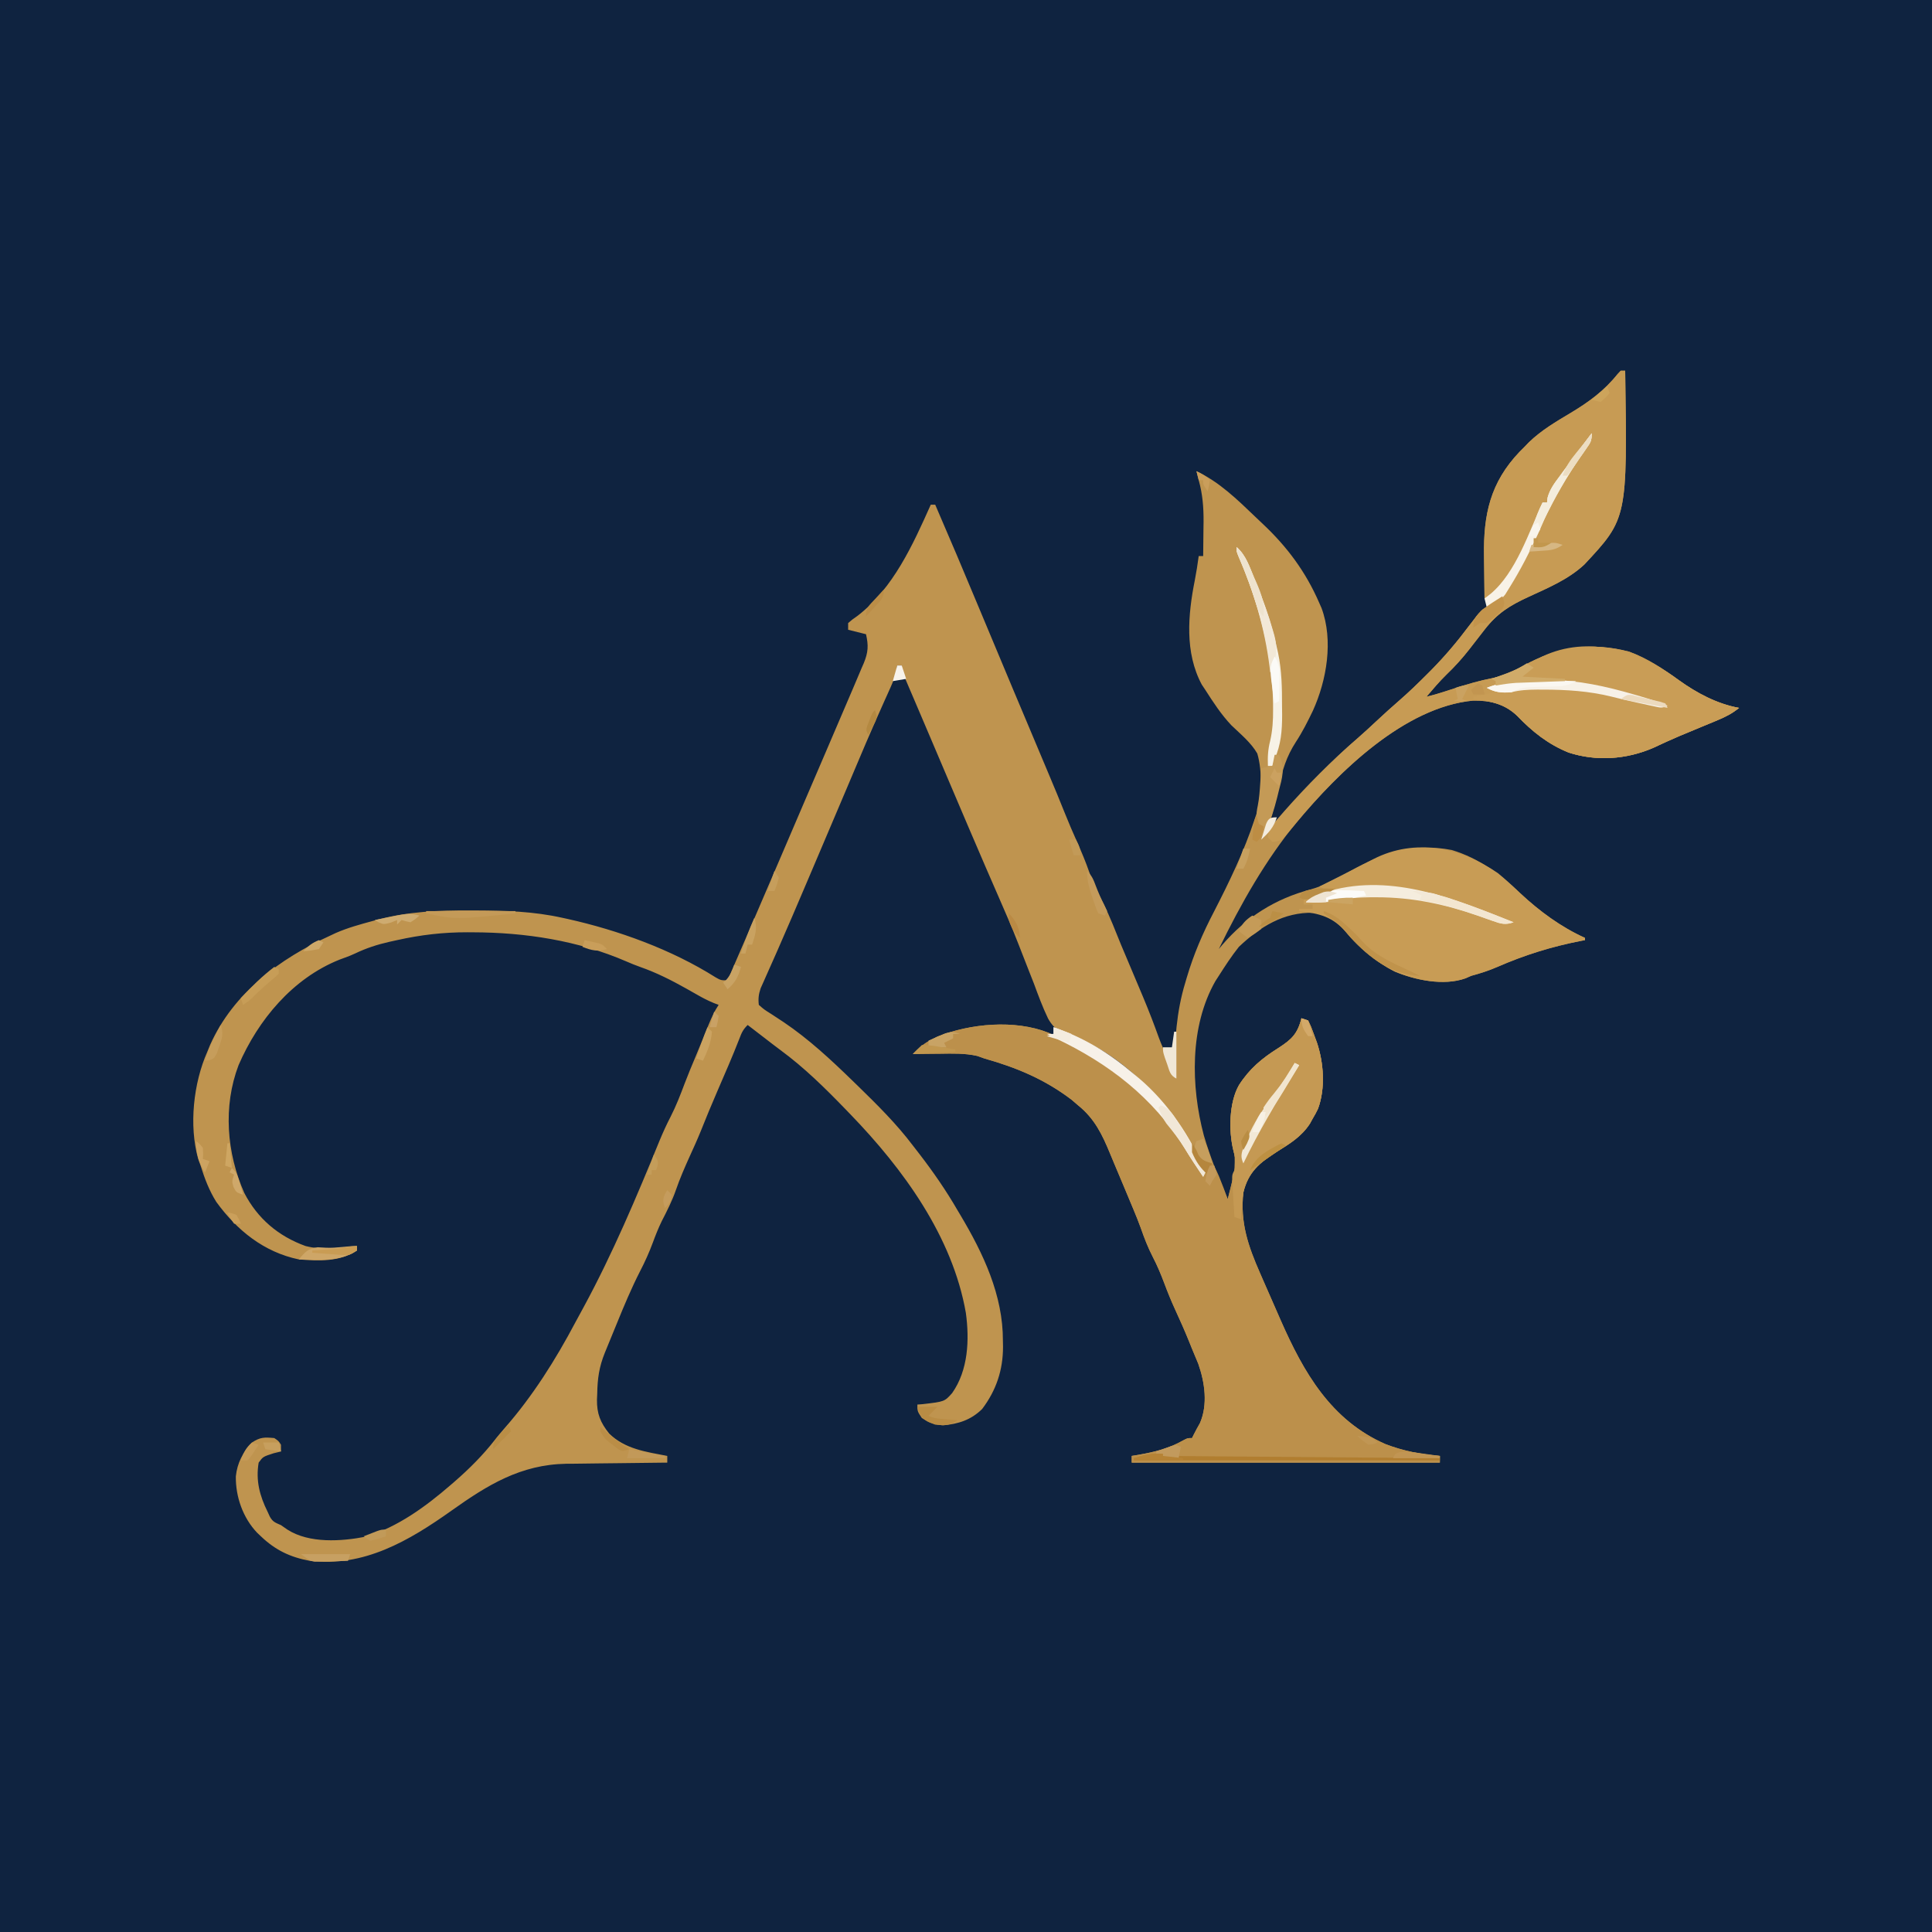
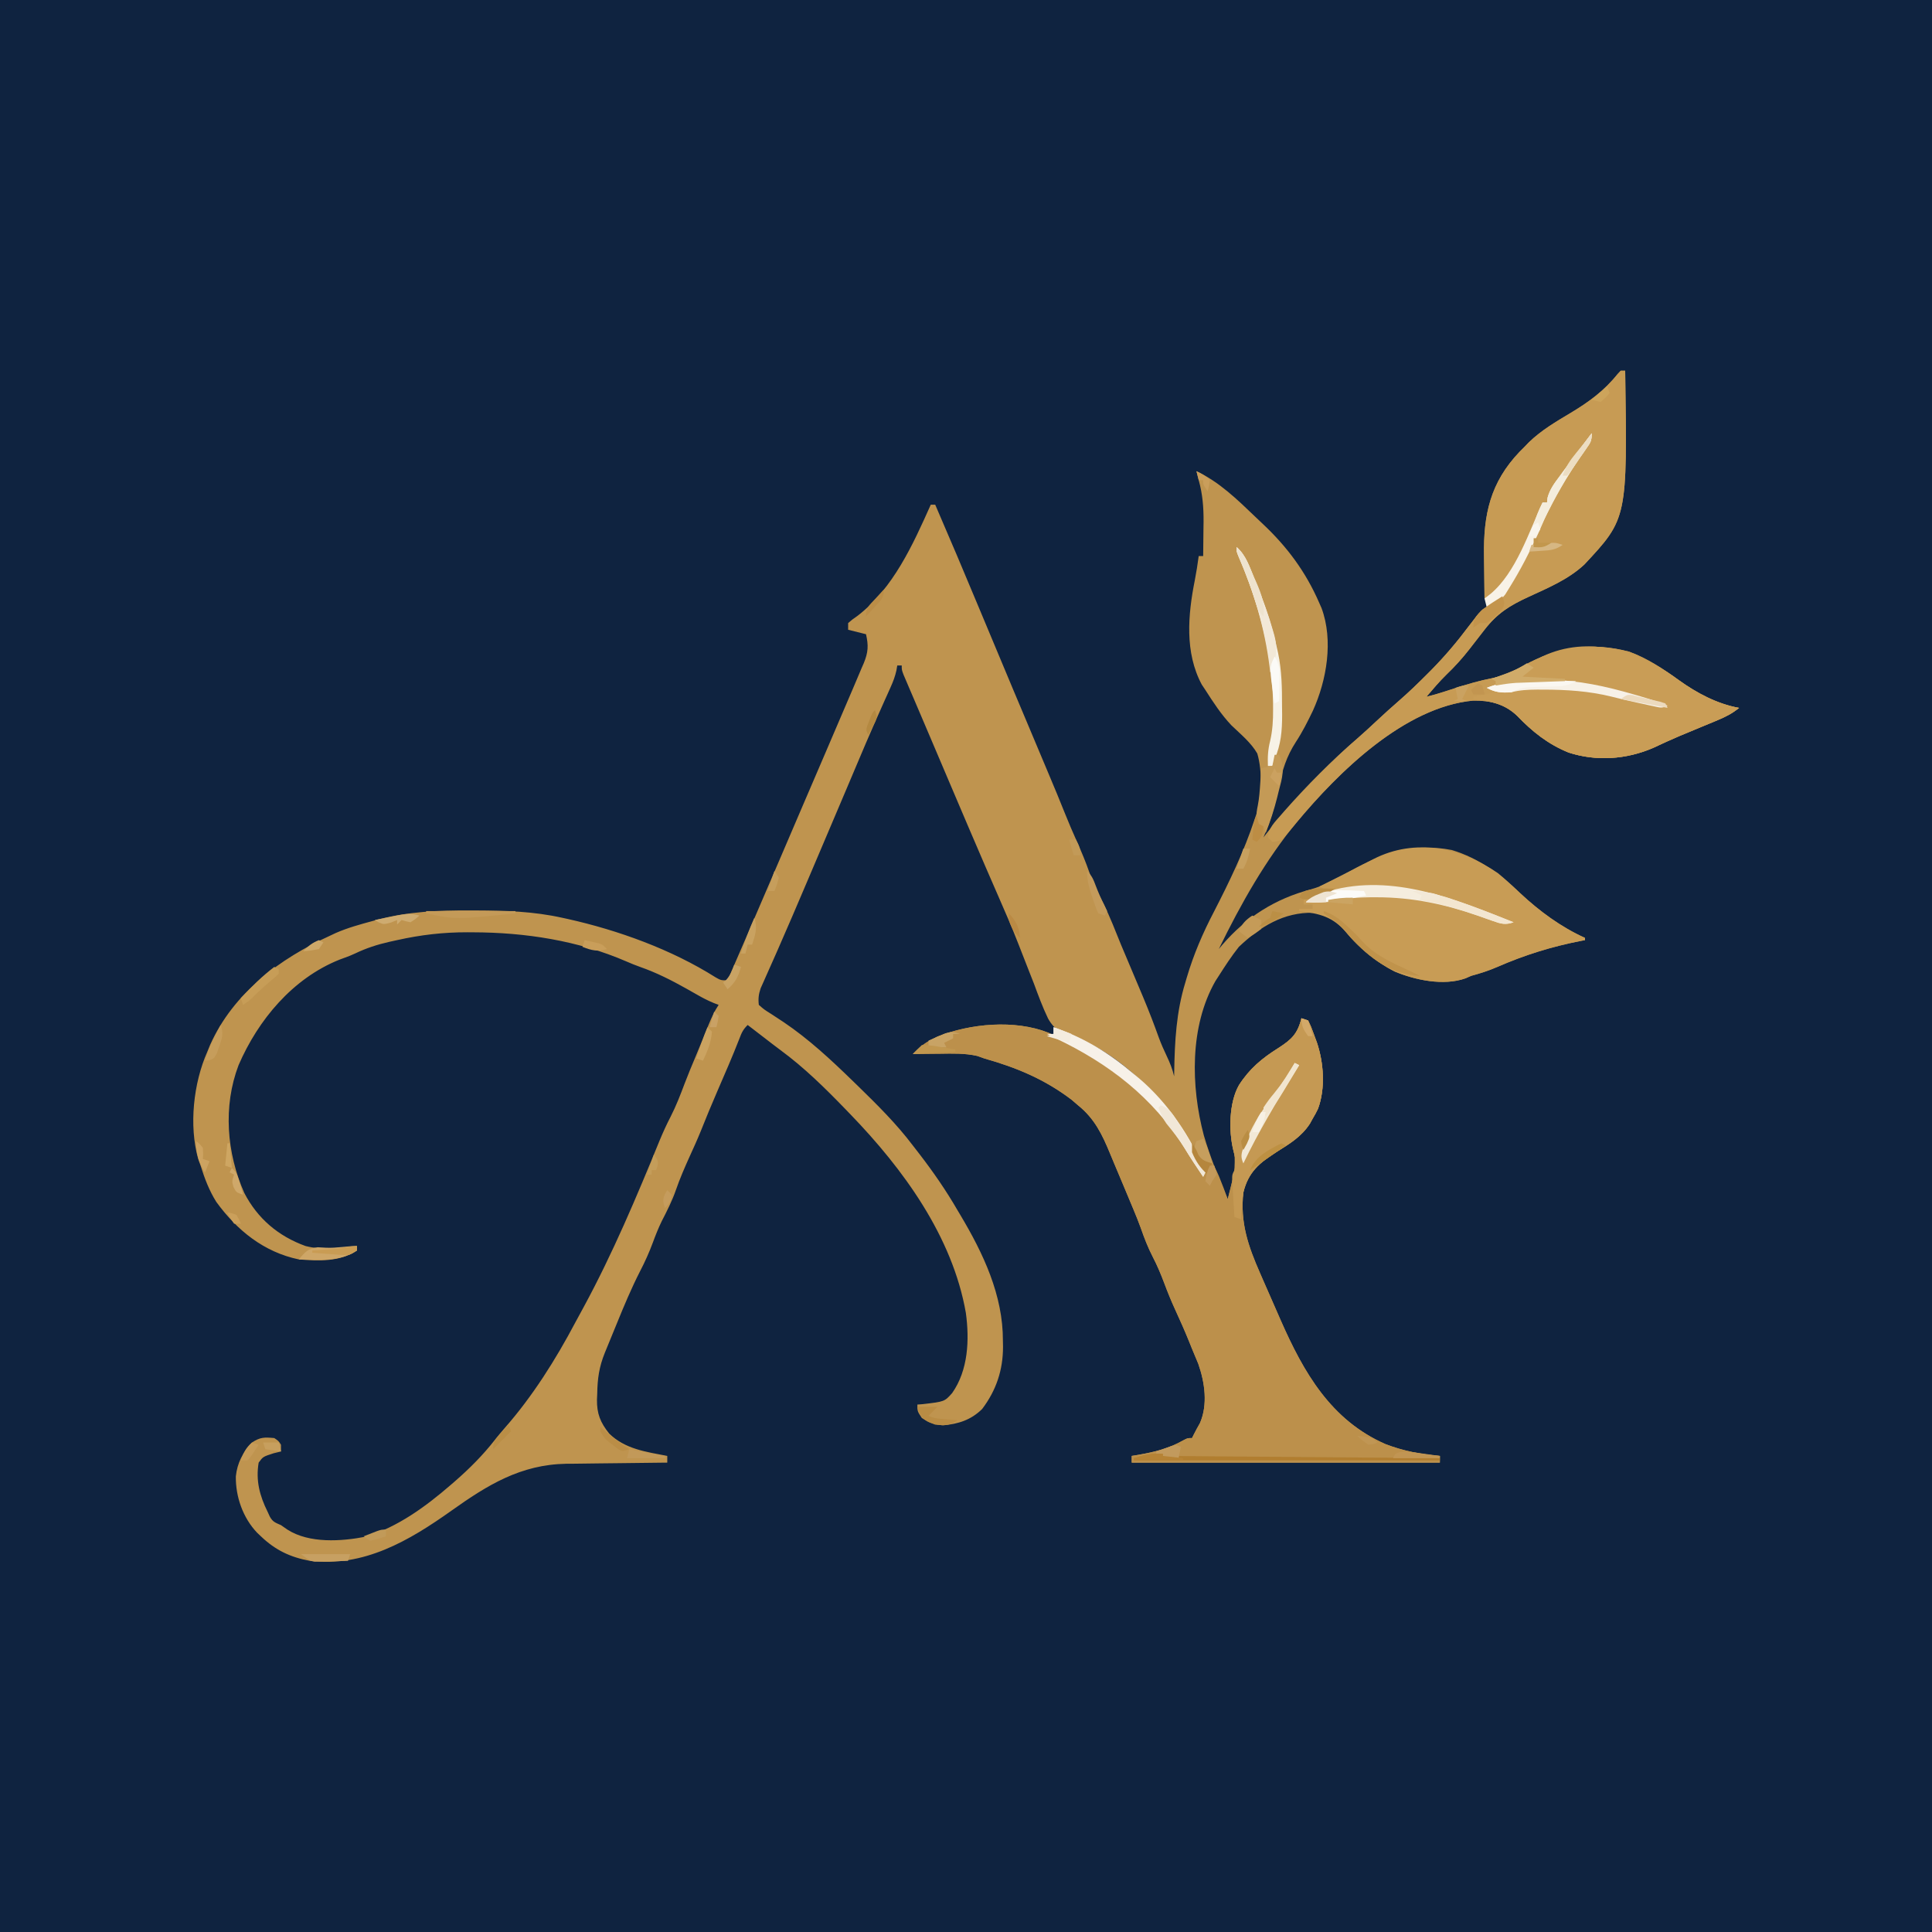
<svg xmlns="http://www.w3.org/2000/svg" viewBox="0 0 1000 1000">
  <rect width="1000" height="1000" fill="#0f2340" />
  <g transform="translate(-249.8259 -78.55107) scale(1.155743)">
    <path fill="#bf944f" d="M942 234h2c.982 66.152.982 66.152-18.312 86.812-7.217 6.707-16.295 10.465-25.129 14.54-8.374 3.878-13.871 7.312-19.559 14.648a5239 5239 0 0 1-5.438 7c-.236.306-.236.306-1.436 1.852a105 105 0 0 1-10.267 11.328c-3.156 3.09-5.998 6.458-8.859 9.82a103 103 0 0 0 8.09-2.305l2.356-.763 2.492-.807c5.578-1.804 11.042-3.408 16.812-4.5 5.146-1.091 9.21-3.014 13.75-5.563 15.062-8.41 30.507-10.687 47.312-6.234 8.078 2.97 15.252 7.706 22.188 12.734 8.048 5.791 17.184 10.671 27 12.438-3.052 2.492-6.057 4.019-9.691 5.523l-3.366 1.407-3.505 1.445a5762 5762 0 0 0-10.179 4.237c-3.964 1.688-7.872 3.481-11.77 5.315-11.977 5.163-25.397 6.095-37.801 2.073-9.177-3.7-16.302-9.355-23.067-16.461-5.672-5.385-12.129-6.924-19.726-6.812-30.415 2.873-59.881 31.575-78.574 53.851C782.819 453.341 772.019 472.459 762 493l1.582-1.906c10.634-12.366 23.717-20.64 39.48-24.782 6.522-1.829 12.057-4.992 17.938-8.312 14.802-8.269 28.323-12.66 45.395-9.34 12.08 3.658 21.604 10.724 30.605 19.34 8.613 8.041 18.229 15.143 29 20v1l-1.67.316c-13.223 2.575-25.262 6.309-37.607 11.696-3.845 1.671-7.67 2.899-11.723 3.988l-2.496 1.105c-9.768 3.49-22.611.81-31.859-3.101-9.035-4.621-16.647-11.525-23.086-19.277-3.563-3.947-7.795-6.474-13.161-6.965-13.347-.328-23.822 6.184-33.398 15.238-3.303 4.138-6.155 8.54-9 13l-1.512 2.332c-11.593 20.297-11.01 47.19-5.199 69.086 2.854 9.777 6.741 19.213 10.711 28.582 4.041-15.997 4.041-15.997 2.497-21.933-2.079-8.645-1.917-21.262 2.503-29.067 4.658-7.32 10.34-12.087 17.625-16.641 5.99-3.866 8.655-6.357 10.375-13.359l3 1c1.352 2.801 1.352 2.801 2.625 6.312l1.289 3.489c3.077 9.065 3.898 20.555.524 29.699-1.153 2.32-1.153 2.32-2.438 4.5l-1.191 2.18c-3.853 5.899-9.016 8.988-14.871 12.632-7.585 4.805-12.863 9.012-14.938 18.188-1.508 13.439 2.16 24.055 7.5 36.188l1.622 3.723q1.64 3.759 3.298 7.51a2111 2111 0 0 1 4.279 9.774c10.296 23.407 22.509 44.82 46.961 55.52 7.93 3.051 15.898 4.582 24.34 5.285v3H723v-3l2.93-.48c7.348-1.289 13.646-2.802 20.215-6.532C748 712 748 712 750 712l.812-1.625a98 98 0 0 1 2.731-5.055c3.625-8.261 2.189-18.281-.731-26.57A304 304 0 0 0 750 672l-1.27-3.152c-1.954-4.821-4.047-9.565-6.23-14.286-1.839-3.988-3.459-8.012-5-12.124-1.5-3.983-3.105-7.785-5.062-11.563-2.173-4.197-3.808-8.441-5.361-12.9a175 175 0 0 0-3.276-8.311c-1.471-3.498-2.94-6.996-4.389-10.503a1093 1093 0 0 0-4.331-10.299 452 452 0 0 1-1.771-4.246c-3.526-8.562-6.932-15.668-14.31-21.616l-2.914-2.504C683.972 551.297 671.46 546.086 657 542l-3.164-1.129c-5.597-1.271-11.056-1.081-16.774-.996l-3.517.027q-4.273.036-8.545.098c2.722-2.796 5.061-4.814 8.562-6.562l2.317-1.192c14.814-5.914 34.63-7.747 49.746-1.808 2.515 1.087 4.941 2.304 7.375 3.562q2.195 1.062 4.391 2.121c8.305 4.112 15.679 8.671 22.609 14.879l2.438 2.078C736.068 564.92 746.127 578.303 755 594c-5.054-11.832-10.935-21.975-19-32l-1.988-2.547c-8.558-10.335-22.993-22.514-35.999-26.329-5.771-1.941-9.51-3.69-12.49-9.04-2.445-5.084-4.379-10.36-6.335-15.646q-1.147-2.937-2.31-5.868a1558 1558 0 0 1-4.664-11.931c-2.796-7.182-5.85-14.241-8.953-21.294-1.629-3.706-3.238-7.42-4.847-11.134l-1.026-2.365c-5.119-11.822-10.155-23.68-15.2-35.534l-1.444-3.39q-3.474-8.157-6.938-16.318a4778 4778 0 0 0-5.158-12.106 7178 7178 0 0 1-3.847-9.018l-1.459-3.399-1.329-3.123-1.181-2.762C620 368 620 368 620 366h-2l-.374 2.2c-.616 2.756-1.477 5.029-2.638 7.597l-1.272 2.846-1.404 3.107q-1.531 3.438-3.058 6.879l-.811 1.825c-2.972 6.713-5.836 13.471-8.693 20.234l-3.543 8.374-.964 2.28a15354 15354 0 0 1-13.289 31.282l-4.522 10.632c-4.221 9.922-8.449 19.839-12.799 29.705l-.957 2.177a1277 1277 0 0 1-4.223 9.501l-1.418 3.209-1.207 2.687c-.905 2.693-1.163 4.646-.828 7.465 2.352 2.07 2.352 2.07 5.625 4.125q1.809 1.18 3.609 2.371l1.893 1.242C578.372 533.316 588.301 542.577 598 552l2.271 2.204c8.759 8.542 17.343 17.02 24.729 26.796l2.918 3.766c6.24 8.113 11.952 16.362 17.082 25.234l1.179 1.974c10.317 17.292 19.208 36.001 19.133 56.464l.049 2.658c.008 10.424-3.042 19.573-9.361 27.904-4.996 4.904-10.628 6.704-17.562 7.312-3.849-.349-6.178-1.265-9.438-3.312-2-3-2-3-2-6l2.414-.191c9.74-1.126 9.74-1.126 13.148-4.934 7.231-10.25 7.81-23.861 6.154-35.949C642.724 621.68 620.644 591.454 597 567l-2.159-2.242c-9.224-9.53-18.463-18.644-29.157-26.511-2.453-1.817-4.863-3.688-7.276-5.555-2.463-1.906-4.936-3.799-7.408-5.692-2.135 2.135-2.698 3.462-3.75 6.25-3.062 7.893-6.474 15.635-9.828 23.406-2.578 5.989-5.095 11.989-7.492 18.052-1.538 3.79-3.238 7.506-4.93 11.23-2.221 4.928-4.359 9.823-6.125 14.937-1.702 4.919-3.993 9.41-6.375 14.031-1.508 3.109-2.742 6.228-3.938 9.469-1.661 4.486-3.554 8.695-5.761 12.937-3.833 7.516-7.079 15.239-10.256 23.051-.934 2.297-1.878 4.59-2.822 6.883l-1.809 4.418-.846 2.058c-2.614 6.445-3.326 11.636-3.443 18.528l-.113 2.488c-.091 6.331 1.527 10.334 5.488 15.262 7.174 6.986 16.523 8.147 26 10v3l-2.007.018c-6.945.064-13.888.149-20.832.244q-3.88.051-7.757.084c-3.734.034-7.467.087-11.201.142l-3.458.02c-20.448.368-35.252 9.519-51.423 21.024C399.355 758.005 379.071 769.922 355 767c-8.843-1.613-15.505-4.795-22-11l-1.742-1.656c-6.308-6.653-9.613-16.072-9.477-25.192.605-5.947 3.143-10.821 7.219-15.152 3.695-2.463 5.633-2.39 10-2 1.938 1.312 1.938 1.312 3 3v3l-3.312.812c-4.742 1.528-4.742 1.528-6.688 4.188-1.354 8.014.455 14.858 4 22l1.023 2.219c1.294 2.358 2.533 2.695 4.977 3.781l2.875 2c9.767 6.251 24.176 5.318 35.25 3.125C394.289 751.844 406.946 742.578 418 733l1.715-1.478c6.67-5.804 12.678-11.806 18.137-18.792a123 123 0 0 1 4.359-5.242c12.469-14.188 22.848-30.691 31.665-47.373 1.236-2.325 2.502-4.631 3.769-6.939 12.957-23.93 23.641-49.243 33.917-74.426 1.51-3.65 3.125-7.18 4.938-10.688 2.459-4.802 4.364-9.741 6.258-14.789 1.526-4.02 3.177-7.979 4.847-11.941a757 757 0 0 0 3.196-7.758l.946-2.323q.925-2.275 1.842-4.553c1.274-3.124 2.533-5.881 4.411-8.698l-2.225-.848c-2.527-1.049-4.811-2.217-7.181-3.578l-2.486-1.408-2.608-1.478c-6.762-3.783-13.351-7.13-20.676-9.688a92 92 0 0 1-6.129-2.445c-21.63-9.379-45.425-13.013-68.82-13.055l-2.341-.014C414.683 485.461 404.6 486.641 394 489l-3.493.769c-5.398 1.225-10.318 2.819-15.308 5.211-2.3 1.067-4.628 1.91-7.011 2.77-20.999 8.406-36.416 26.964-45.188 47.25-7.028 18.476-5.327 39.348 2.559 57.215C331.537 613.766 340.847 621.604 353 626c7.507 1.88 15.438 1.344 23 0v2c-7.669 5.113-17.105 4.728-26 4-15.696-3.285-27.703-13.027-36.953-25.738-3.218-5.127-5.244-10.505-7.047-16.262l-1.102-3.047C300.733 571.999 302.781 553.06 309 539l1.281-3.133C320.718 512.626 341.462 497.283 364 487l2.566-1.207c5.39-2.353 11.02-3.88 16.684-5.418l2.273-.626c13.641-3.555 27.034-4.121 41.039-4.061l2.681.005c13.116.046 25.909.436 38.757 3.307l2.329.504c22.746 5.069 46.568 13.697 66.307 26.161C539 507 539 507 542 507a10812 10812 0 0 0 23.387-54.231q3.514-8.21 7.033-16.416l3.787-8.838q4.888-11.415 9.801-22.82a5149 5149 0 0 0 9.378-21.907q1.522-3.575 3.06-7.142A910 910 0 0 0 602 367.25l1.008-2.306c2.006-4.893 2.147-7.928.992-12.944l-8-2v-3c1.801-1.551 1.801-1.551 4.312-3.312C616.25 331.329 624.964 311.984 633 294h2a3536 3536 0 0 1 19.25 45.375 8116 8116 0 0 0 15.875 37.937l2.008 4.765 2.966 7.037q4.663 11.066 9.312 22.137l1.648 3.922c2.402 5.714 4.796 11.429 7.082 17.19 1.683 4.241 3.496 8.411 5.359 12.575 2.023 4.557 3.931 9.096 5.562 13.812 1.701 4.855 3.937 9.295 6.29 13.863 2.929 6.02 5.359 12.248 7.86 18.455a379 379 0 0 0 2.928 6.929c1.962 4.572 3.877 9.164 5.798 13.753l1.302 3.094a361 361 0 0 1 6.878 17.763c1.05 2.849 2.263 5.59 3.57 8.331 1.44 3.027 2.547 5.804 3.312 9.062l.028-2.025c.242-13.818.926-26.728 4.972-39.975l.645-2.204c3.077-10.414 7.155-19.89 12.172-29.497C766.71 462.904 773.276 449.324 778 435l.801-2.344c2.297-8.127 2.844-19.121.429-27.246-2.859-4.941-7.522-8.69-11.593-12.621-4.54-4.802-8.076-10.232-11.637-15.789l-1.617-2.426c-7.716-14.364-6.195-31.321-3.137-46.699.705-3.624 1.264-7.218 1.754-10.875h2c.059-3.979.094-7.958.125-11.938l.051-3.384c.038-6.53-.419-12.388-2.176-18.678q-.504-2-1-4c10.128 4.725 18.393 12.779 26.373 20.44a405 405 0 0 0 3.227 3.061c10.991 10.317 19.347 21.551 25.4 35.499l1.031 2.34c5.331 14.438 2.329 32.183-3.867 45.863-2.309 4.823-4.711 9.584-7.649 14.058-4.229 6.527-6.087 12.656-7.64 20.239-1.666 7.853-3.618 15.144-6.875 22.5l1.363-1.766c8.111-10.338 17.066-19.745 26.325-29.046l2.122-2.137a231 231 0 0 1 12.295-11.405c2.859-2.483 5.626-5.063 8.395-7.646 3.421-3.191 6.87-6.332 10.41-9.391 4.168-3.632 8.121-7.448 12.028-11.359l2.115-2.118c6.179-6.253 11.711-12.809 16.982-19.851 5.597-7.333 5.597-7.333 9.903-9.469 6.521-3.655 9.626-11.451 13.062-17.812l1.21-2.196c7.415-13.461 7.415-13.461 9.79-19.866 4.809-12.758 12.887-24.099 21-34.938-3.977 3.633-6.92 7.867-10 12.25l-1.578 2.199c-3.302 4.678-5.984 9.369-8.422 14.551h-2l-.711 2.367C901.347 309.295 894.224 326 883 336h-2q-.112-7.147-.165-14.294a711 711 0 0 0-.061-4.847c-.291-18.417 2.793-32.769 15.906-46.531L899 268l1.945-2.016c5.529-5.333 11.901-9.063 18.454-12.981 8.246-4.941 15.137-9.957 21.191-17.499z" />
    <path fill="#bc904b" d="m799 524 3 1c1.352 2.801 1.352 2.801 2.625 6.312l1.289 3.489c3.077 9.065 3.898 20.555.524 29.699-1.153 2.32-1.153 2.32-2.438 4.5l-1.191 2.18c-3.853 5.899-9.016 8.988-14.871 12.632-7.585 4.805-12.863 9.012-14.938 18.188-1.508 13.439 2.16 24.055 7.5 36.188l1.622 3.723q1.64 3.759 3.298 7.51a2111 2111 0 0 1 4.279 9.774c10.296 23.407 22.509 44.82 46.961 55.52 7.93 3.051 15.898 4.582 24.34 5.285v3H723v-3l2.93-.48c7.348-1.289 13.646-2.802 20.215-6.532C748 712 748 712 750 712l.812-1.625a98 98 0 0 1 2.731-5.055c3.625-8.261 2.189-18.281-.731-26.57A304 304 0 0 0 750 672l-1.27-3.152c-1.954-4.821-4.047-9.565-6.23-14.286-1.839-3.988-3.459-8.012-5-12.124-1.5-3.983-3.105-7.785-5.062-11.563-2.173-4.197-3.808-8.441-5.361-12.9a175 175 0 0 0-3.276-8.311c-1.471-3.498-2.94-6.996-4.389-10.503a1093 1093 0 0 0-4.331-10.299 452 452 0 0 1-1.771-4.246c-3.526-8.562-6.932-15.668-14.31-21.616l-2.914-2.504C683.972 551.297 671.46 546.086 657 542l-3.164-1.129c-5.597-1.271-11.056-1.081-16.774-.996l-3.517.027q-4.273.036-8.545.098c2.722-2.796 5.061-4.814 8.562-6.562l2.317-1.192c14.814-5.914 34.63-7.747 49.746-1.808 2.515 1.087 4.941 2.304 7.375 3.562q2.195 1.062 4.391 2.121c8.305 4.112 15.679 8.671 22.609 14.879l2.438 2.078C736.068 564.92 746.127 578.303 755 594l-1.129-2.047-1.433-2.703-1.442-2.672c-1.076-2.785-1.061-3.848.004-6.578l1.188 3.375c.828 1.965.828 1.965 1.812 3.625l2.438.938c3.523 1.461 4.125 3.44 5.648 6.82A249 249 0 0 1 766 605c4.041-15.997 4.041-15.997 2.497-21.933-2.079-8.645-1.917-21.262 2.503-29.067 4.658-7.32 10.34-12.087 17.625-16.641 5.99-3.866 8.655-6.357 10.375-13.359" />
    <path fill="#c79b54" d="M942 234h2c.982 66.152.982 66.152-18.312 86.812-7.217 6.707-16.295 10.465-25.129 14.54-8.374 3.878-13.871 7.312-19.559 14.648a5239 5239 0 0 1-5.438 7c-.236.306-.236.306-1.436 1.852a105 105 0 0 1-10.267 11.328c-3.156 3.09-5.998 6.458-8.859 9.82a103 103 0 0 0 8.09-2.305l2.356-.763 2.492-.807c5.578-1.804 11.042-3.408 16.812-4.5 5.146-1.091 9.21-3.014 13.75-5.563 15.062-8.41 30.507-10.687 47.312-6.234 8.078 2.97 15.252 7.706 22.188 12.734 8.048 5.791 17.184 10.671 27 12.438-3.052 2.492-6.057 4.019-9.691 5.523l-3.366 1.407-3.505 1.445a5762 5762 0 0 0-10.179 4.237c-3.964 1.688-7.872 3.481-11.77 5.315-11.977 5.163-25.397 6.095-37.801 2.073-9.177-3.7-16.302-9.355-23.067-16.461-5.672-5.385-12.129-6.924-19.726-6.812-30.889 2.918-60.427 32.178-79.229 54.844l-1.346 1.636c-5.322 6.406-5.322 6.406-9.32 6.793l-2-2c.185-4.157 3.143-6.952 5.75-9.938l1.548-1.789c10.182-11.541 21.202-22.659 32.875-32.693 2.841-2.457 5.581-5.019 8.327-7.58 3.421-3.191 6.87-6.332 10.41-9.391 4.168-3.632 8.121-7.448 12.028-11.359l2.115-2.118c6.179-6.253 11.711-12.809 16.982-19.851 5.597-7.333 5.597-7.333 9.903-9.469 6.521-3.655 9.626-11.451 13.062-17.812l1.21-2.196c7.415-13.461 7.415-13.461 9.79-19.866 4.809-12.758 12.887-24.099 21-34.938-3.977 3.633-6.92 7.867-10 12.25l-1.578 2.199c-3.302 4.678-5.984 9.369-8.422 14.551h-2l-.711 2.367C901.347 309.295 894.224 326 883 336h-2q-.112-7.147-.165-14.294a711 711 0 0 0-.061-4.847c-.291-18.417 2.793-32.769 15.906-46.531L899 268l1.945-2.016c5.529-5.333 11.901-9.063 18.454-12.981 8.246-4.941 15.137-9.957 21.191-17.499z" />
    <path fill="#c89c55" d="M887 459c3.483 2.852 6.75 5.888 10 9 8.613 8.041 18.229 15.143 29 20v1l-1.67.316c-13.223 2.575-25.262 6.309-37.607 11.696-3.845 1.671-7.67 2.899-11.723 3.988l-2.496 1.105c-9.768 3.49-22.611.81-31.859-3.101-8.167-4.177-15.554-10.332-21.457-17.316-6.128-7.235-12.021-8.561-21.188-9.688v-1h6v-2h-4v-2l11-4-4-2c6-3 6-3 7.885-3.938a740 740 0 0 0 10.326-5.238l2.105-1.08a420 420 0 0 0 4-2.078c18.599-9.491 39.053-5.137 55.684 6.334" />
    <path fill="#c99d56" d="m965.613 370.832 2.387 1.73c8.048 5.791 17.184 10.671 27 12.438-3.053 2.492-6.057 4.019-9.692 5.523l-3.365 1.407-3.506 1.445a5135 5135 0 0 0-10.179 4.237c-3.963 1.688-7.87 3.481-11.769 5.315-11.977 5.163-25.398 6.095-37.802 2.073-9.205-3.712-16.264-9.394-23.094-16.465-5.697-5.488-12.009-6.493-19.593-7.535v-1l10-2-4-2 4-1v-2l-2-1 1.843-.594c6.77-2.309 13.026-5.222 19.321-8.588 20.17-10.531 42.731-4.407 60.45 8.014" />
    <path fill="#c59953" d="m799 524 3 1c1.352 2.801 1.352 2.801 2.625 6.312l1.289 3.489c3.077 9.065 3.898 20.555.524 29.699-1.153 2.32-1.153 2.32-2.438 4.5l-1.191 2.18c-3.853 5.899-9.016 8.989-14.871 12.632-7.638 4.82-12.635 9.069-14.938 18.188a76 76 0 0 0-1 12l-3-1q-.292-4.687-.562-9.375l-.17-2.695-.147-2.578-.143-2.381C768 594 768 594 769 592c.226-6.099.226-6.099-.495-8.976-2.141-8.583-1.895-21.271 2.495-29.024 4.658-7.32 10.34-12.087 17.625-16.641 5.99-3.866 8.655-6.357 10.375-13.359" />
    <path fill="#f7f1e8" d="M688 528c13.671 4.654 25.014 11.631 36 21l2.336 1.93C739.282 561.932 749.607 577.267 756 593l-1 2c-2.889-4.289-5.761-8.574-8.438-13-14.06-22.587-33.945-37.752-57.562-49a678 678 0 0 1-4-2h3z" />
    <path fill="#f5edde" d="M894 481c-3.571 1.27-5.628.716-9.148-.547l-3.028-1.058-3.199-1.145c-15.283-5.284-29.79-8.449-46-8.438l-2.802-.001c-5.651.043-10.923.486-16.448 1.744-4.104.769-8.217.607-12.375.445 2.44-2.44 4.419-2.984 7.688-4.062l3.074-1.036c28.141-7.841 56.489 3.81 82.238 14.098" />
    <path fill="#f7f2e6" d="M770 313c4.249 3.739 5.765 8.937 7.875 14.062l1.348 3.259c3.664 9.046 6.686 18.143 8.777 27.679l.555 2.423c1.644 7.9 1.777 15.653 1.757 23.702l.049 3.957c.004 7.245-.508 13.241-3.361 19.918l-1 3h-2c-.169-3.97-.004-7.319.988-11.172 1.093-4.759 1.358-9.27 1.324-14.14l-.014-2.612c-.409-23.078-6.521-45.275-15.643-66.33C770 315 770 315 770 313" />
    <path fill="#f8f2e7" d="M929 262c0 3.351-.44 3.99-2.309 6.633l-1.502 2.169-1.627 2.323c-4.232 6.187-8.147 12.419-11.624 19.063l-1.082 2.064c-2.145 4.176-4.02 8.426-5.856 12.748-3.758 8.176-7.879 16.165-12.625 23.812l-2.102 3.395c-2.503 3.075-4.634 4.307-8.273 5.793l-1-4 2.738-2.102c11.373-9.523 17.191-27.78 23.262-40.898h2l.219-2.09c1.004-3.742 2.995-6.419 5.281-9.472l1.339-1.831A847 847 0 0 1 920 274l1.353-1.819q3.8-5.108 7.647-10.181" />
    <path fill="#f7f1e7" d="M906 372.438h3.952c13.128.158 25.482 2.904 38.048 6.562.938.272 1.875.546 2.841.827 4.137 1.224 8.193 2.454 12.159 4.173-2.501 1.25-3.374.88-6.07.293l-2.469-.53-2.586-.575c-.83-.18-1.66-.357-2.516-.541a316 316 0 0 1-11.562-2.714c-10.12-2.488-20.107-3.111-30.485-3.12l-2.898-.002c-4.013.031-7.526.178-11.414 1.189-4.392.236-7.171.125-11-2 8.009-3.007 15.491-3.577 24-3.562" />
    <path fill="#c49a56" d="M787 406h2c2.849 5.895 1.402 10.355-.188 16.375l-.673 2.75A126 126 0 0 1 783 441l-1-3-3 1c-.125-7.383-.125-7.383.469-10.312.658-3.331.872-6.613 1.093-10l.254-3.801L781 412l5-1z" />
    <path fill="#b17e30" d="M737 719v1l124 1v1H724v-1c4.537-1.452 8.181-2.235 13-2" />
    <path fill="#f2e8d7" d="M770 313c4.249 3.739 5.765 8.937 7.875 14.062l1.341 3.248c2.638 6.52 5.047 13.048 6.972 19.815l.63 2.164c1.125 4.25 1.211 7.448.182 11.711l-.562 2.875L786 369h-1l-.262-2.359c-2.204-17.552-7.06-33.686-14.083-49.895C770 315 770 315 770 313" />
    <path fill="#f2e9d7" d="m796 544 2 1-2.09 3.375C787.741 561.622 779.722 574.947 773 589c-1.309-2.981-.926-4.231.082-7.398q.841-2 1.73-3.977l.948-2.137c3.203-6.913 7.467-12.798 12.04-18.851 2.969-4.051 5.566-8.364 8.2-12.637" />
    <path fill="#f4eddd" d="M929 262c0 3.351-.44 3.99-2.309 6.633l-1.502 2.169-1.627 2.323c-5.911 8.63-10.88 17.532-15.562 26.875l-1.242 2.477L906 304l-3-1c1.109-3.487 2.263-6.775 4-10h2l.219-2.09c1.004-3.742 2.995-6.419 5.281-9.472l1.339-1.831A847 847 0 0 1 920 274l1.353-1.819q3.8-5.108 7.647-10.181" />
    <path fill="#faf7f1" d="M907.625 372.813q2.1.022 4.199.04 5.089.053 10.176.147c-2.974 1.699-5.177 2.262-8.59 2.344l-2.627.09-2.72.066c-10.282.252-10.282.252-15.063 2.5-4.414.31-7.155.12-11-2 8.465-3.356 16.67-3.356 25.625-3.187" />
    <path fill="#f1e7d7" d="M736 563c4.12 1.373 5.48 4.197 7.75 7.688l1.325 2.016c4.157 6.444 8.095 13.154 10.925 20.296l-1 2c-2.889-4.289-5.761-8.574-8.438-13-2.372-3.859-5.132-7.332-8.011-10.824-1.643-2.306-2.606-4.517-3.551-7.176z" />
    <path fill="#f3e6d0" d="M849 467c6.19.523 11.589 1.57 17.438 3.625l2.298.786c8.514 2.95 16.897 6.246 25.264 9.589-3.571 1.27-5.628.716-9.148-.547l-3.03-1.058-3.197-1.145c-8.82-3.062-17.402-5.691-26.625-7.25l1-2z" />
    <path fill="#cea667" d="M376 626v2c-7.812 5.208-17.006 4.211-26 4 2.739-3.312 4.1-4.882 8.445-5.453l3.68.203c4.921.229 9.05-.75 13.875-.75" />
    <path fill="#c0934b" d="M809 476c4.074 1.375 6.67 3.211 9.812 6.125l2.668 2.441C824 487 824 487 825.863 489.09c6.139 6.874 13.907 10.115 22.137 13.91 1.337.66 2.672 1.322 4 2-12.765-.608-22.479-7.909-31.008-17.184a496 496 0 0 1-3.355-4.023c-2.545-2.788-5.516-4.691-8.637-6.793z" />
    <path fill="#d0ab69" d="m900 365 3 2-5 4 19 1v1l-2.2.076q-4.963.176-9.925.362l-3.461.119-3.359.127-3.079.111c-3.043.21-5.977.656-8.976 1.205v-2l-2-1 2.23-.77 2.958-1.042 2.917-1.02c2.845-1.148 5.314-2.521 7.895-4.168" />
    <path fill="#fcfbf8" d="m827 467 1 2c-9.07 1.768-17.714 3.442-27 3 6.84-6.84 17.125-5.291 26-5" />
    <path fill="#c3944c" d="M889 335c1 3 1 3 .438 4.875-2.086 3.084-4.428 4.914-7.438 7.125h-3l-3 2c0-4.107 1.166-5.028 4-8 2.92-2.131 5.93-4.091 9-6" />
    <path fill="#c49a58" d="M407 476h40v1c-26.751 2.801-26.751 2.801-40 0z" />
    <path fill="#c59b58" d="m777 478 4 2v4c-3 2.25-3 2.25-6 4l-4-3c1.393-3.367 2.979-4.986 6-7" />
    <path fill="#c79d57" d="m339 501 2 1v2c-1.574 1.551-1.574 1.551-3.688 3.312-2.482 2.106-4.819 4.195-7.124 6.5C328 516 328 516 325 518l-1-3a1750 1750 0 0 1 4.688-4.75l2.636-2.672c2.456-2.366 4.977-4.497 7.676-6.578" />
    <path fill="#eee3ce" d="M770 313c4.048 3.605 5.595 8.356 7.688 13.25l1.259 2.816c2.255 5.236 3.597 9.226 3.053 14.934-2.089-2.089-2.507-3.075-3.367-5.816l-.74-2.305-.768-2.441c-2.044-6.346-4.315-12.385-7.125-18.438z" />
-     <path fill="#f0e7d6" d="M742 530h1v21c-2.926-1.463-3.059-3.403-4.125-6.438l-1.07-2.996C737 539 737 539 737 537h4z" />
    <path fill="#b98c44" d="M627 698h9l-4 4c2.569 1.284 4.766 1.33 7.625 1.562l3.039.254L645 704c-3.742 2.495-5.562 2.376-10 2-3.809-1.366-5.514-2.051-7.375-5.688z" />
    <path fill="#f1e5cf" d="m796 544 2 1a3082 3082 0 0 1-5.25 8.688l-1.488 2.474c-2.533 4.17-5.081 8.119-8.262 11.838-.793-1.605-.793-1.605-1-4a63 63 0 0 1 4.688-6.312c3.609-4.378 6.606-8.689 9.312-13.688" />
    <path fill="#fbfaf6" d="M787 362c2.568 3.842 2.227 7.814 2.125 12.25l-.027 2.258A719 719 0 0 1 789 382l-2 1c-2.435-16.13-2.435-16.13 0-21" />
    <path fill="#c69e5d" d="M755 578c1.963 3.505 2.959 7.134 4 11-5.583-1.457-5.583-1.457-7.438-3.875-.662-2.502-.62-3.764.438-6.125z" />
    <path fill="#c7a062" d="M351 764h22l-1 3c-2.751.081-5.499.141-8.25.188l-2.355.076-2.286.029-2.094.048C355 767 355 767 351 764" />
    <path fill="#c49b5b" d="M703 458c2.221 2.221 2.837 3.834 3.938 6.75 1.169 3.043 2.371 5.846 3.874 8.75L712 476l-1 2-3-1a73 73 0 0 1-2.688-7.312l-.681-2.053C703.536 464.229 703 461.613 703 458" />
    <path fill="#c69d5b" d="M315 527c1.366 3.71.626 6.03-.688 9.688l-1.011 2.949C312 542 312 542 309.855 542.832L308 543c1.646-5.685 4.29-10.767 7-16" />
    <path fill="#cba361" d="m533 528 2 2c-.336 4.818-2.009 8.672-4 13l-3-1c1.543-4.721 3.078-9.417 5-14" />
    <path fill="#c8a365" d="M646 531h-3v2l-4 2 1 2h-8v-3a327 327 0 0 1 4.75-2.062l2.672-1.161c2.731-.823 3.947-.754 6.578.223" />
    <path fill="#b98d45" d="M814 466c-4.334 2.89-8.705 5.239-14 4.688l-2-.688c1-2 1-2 2.938-3.125 4.359-1.246 8.558-1.032 13.062-.875" />
    <path fill="#c29959" d="m498 717 1.977.402c4.664.943 9.322 1.856 14.023 2.598v1h-17z" />
    <path fill="#ceab70" d="M404 478c-1.75 1.562-1.75 1.562-4 3-2.125-.438-2.125-.438-4-1l-2 2v-2l-2.75 1.125c-3.25.875-3.25.875-5.453-.07L384 480q3.873-.795 7.75-1.562l2.211-.459c3.705-.725 6.432-1.077 10.039.021" />
    <path fill="#ecddc2" d="M929 262c0 3.358-.495 4.104-2.336 6.793l-1.476 2.158-1.563 2.237-1.539 2.271c-2.849 4.119-2.849 4.119-4.086 5.541h-2c1.381-4.001 3.241-6.814 5.938-10.062 2.42-2.937 4.804-5.873 7.062-8.938" />
    <path fill="#c19553" d="m853.25 718.938 2.258.303c1.831.245 3.662.501 5.492.759v1h-21c1-2 1-2 2.819-2.646 3.518-.57 6.935.087 10.431.583" />
    <path fill="#f4ecdf" d="m688 528 8 3-1 4-10-3 3-1z" />
    <path fill="#c9a261" d="M554 479c1.47 4.41.435 7.694-1 12h-2l-1 4h-2c1.748-5.467 3.658-10.758 6-16" />
    <path fill="#c29a5d" d="m745 716-1 5h-10v-3q2.183-.794 4.375-1.562l2.461-.879C743 715 743 715 745 716" />
    <path fill="#c99c54" d="M376 626v2c-3.123 2.082-3.539 2.238-7.012 1.977l-2.295-.157-2.381-.195-2.416-.172A727 727 0 0 1 356 629v-1l2.738-.184 3.574-.254 3.551-.246C369.498 626.95 372.29 626 376 626" />
    <path fill="#bd8d44" d="m779 433 .375 1.938L780 437l2 1c-.75 4.75-.75 4.75-3 7l-2-1q.212-2.188.438-4.375l.246-2.461C778 435 778 435 779 433" />
    <path fill="#b68335" d="M737 719v1l9 1v1h-22v-1c4.537-1.452 8.181-2.235 13-2" />
    <path fill="#c1974f" d="M629 536c2.799.036 5.044.238 7.75.75l2.113.344c1.716.282 3.427.591 5.137.906v1l-19 1z" />
    <path fill="#b5863d" d="M750 580c2 3 2 3 2.812 5.062 1.602 2.614 3.331 3.036 6.188 3.938l-2 5c-3.339-2.993-5.274-5.858-7-10z" />
    <path fill="#bd9042" d="m790 580 2 1c-5.295 3.726-10.591 7.441-16 11 2.419-6.156 8.374-9.134 14-12" />
    <path fill="#c9a364" d="m545 500 3 1c-1.208 4.431-2.517 6.981-6 10l-2-3 1.375-1.188c1.901-2.12 2.687-4.142 3.625-6.812" />
    <path fill="#ecdabe" d="M947.297 379.285 950 380l3.078.683c1.047.25 2.094.498 3.172.754l3.203.746L962 383l1 2-21-4c3-2 3-2 5.297-1.715" />
    <path fill="#d6b783" d="M916 312c-3.404 2.27-5.165 2.365-9.188 2.625l-3.292.227L901 315l1-3q2.655-.291 5.312-.562l2.989-.317C913 311 913 311 916 312" />
    <path fill="#ba8d46" d="m485 707 1.32 1.172c3.737 3.268 7.488 6.169 11.68 8.828-3 1-3 1-4.719.145-6.244-4.67-6.244-4.67-8.281-8.145z" />
    <path fill="#c99e5a" d="m478 489 3.875.875 2.18.492C486 491 486 491 488 493c-4.293 1.263-6.878.63-11-1z" />
    <path fill="#eee4d3" d="m815 468-5 2v2h-9c2.022-2.022 3.259-2.676 5.875-3.688l2.055-.824c2.381-.561 3.774-.255 6.07.512" />
    <path fill="#c69b58" d="m329 714 3 1a220 220 0 0 1-2.312 3.5l-1.301 1.969L327 722h-3c1.186-3.375 2.276-5.647 5-8" />
    <path fill="#cfa86a" d="M320 591c2.349 2.349 2.731 3.957 3.625 7.125l.789 2.758L325 603c-3-1-3-1-4.25-3.375C320 597 320 597 321 594l-2-1z" />
    <path fill="#cda361" d="M304 579c1.5 1.188 1.5 1.188 3 3 .188 2.688.188 2.688 0 5l3 1-2 5c-2.985-4.477-4-8.638-4-14" />
    <path fill="#f7f1e4" d="M781 566h2c-.557 3.344-1.352 6.033-3 9h-3c1.059-3.403 2.009-6.014 4-9" />
    <path fill="#f2e8d8" d="M849 467q2.157.214 4.312.438l2.426.246C858 468 858 468 861 469v2h-9l1-2z" />
    <path fill="#c7a05f" d="M773 448h3c-.557 3.344-1.352 6.033-3 9h-3z" />
    <path fill="#caa261" d="m874 375-3 6 2 1h-6l2-1-1-5c3-1 3-1 6-1" />
    <path fill="#ba8e46" d="m444 706 1 3-8 8c0-3.779.997-4.461 3.5-7.188l1.969-2.167z" />
    <path fill="#c79f5e" d="M334 714h7l1 4-7-1z" />
-     <path fill="#f3ecde" d="M788 434c-1.394 4.435-3.606 6.874-7 10 .449-1.482.91-2.961 1.375-4.438l.773-2.496c1.113-2.7 1.967-3.066 4.852-3.066" />
    <path fill="#bb8d47" d="M612 332c0 3.961-1.349 4.829-4 7.688l-2.25 2.449L604 344c0-3.961 1.349-4.829 4-7.688l2.25-2.449z" />
    <path fill="#c49a5b" d="M758 590h2c.625 1.812.625 1.812 1 4l-2 3-1 2-2-2c.327-2.616.82-4.641 2-7" />
    <path fill="#cea662" d="M318 580h1l1 11-3-1z" />
    <path fill="#c19a59" d="M389 753v3c-3.312 1.125-3.312 1.125-7 2l-3-2q1.935-.755 3.875-1.5l2.18-.844C387 753 387 753 389 753" />
    <path fill="#c69e5c" d="m563 458 2 3c-.875 3.188-.875 3.188-2 6h-3z" />
    <path fill="#c29a58" d="M695 444h3c1.461 2.647 2 3.894 2 7h-3z" />
-     <path fill="#f8f3eb" d="M618 366h2l2 6-6 1z" />
    <path fill="#c49d5a" d="M509 585c2 3 2 3 1.625 5.188L510 592h-2v2h-2z" />
    <path fill="#ba8a44" d="M668 477c3.291 3.61 4.547 6.126 5 11-2.73-2.357-3.889-4.581-5-8z" />
    <path fill="#bb8f45" d="m786 476 5 1c-3.509 3.096-6.492 4.742-11 6 1.634-1.708 2.869-2.935 5-4z" />
    <path fill="#cba160" d="m787 412 1 2h2l-1 6-4-4z" />
    <path fill="#b48941" d="M608 386c1 3 1 3 .223 5.043l-1.161 2.145-1.152 2.167L605 397c-1-2-1-2-.477-3.91l.852-2.152.836-2.161C607 387 607 387 608 386" />
    <path fill="#ca9e5b" d="M752 279c2.468 1.152 4.048 2.048 6 4-.375 2.625-.375 2.625-1 5-2-3-2-3-2-5h-2z" />
    <path fill="#cda45b" d="m936 241 1 3c-1.75 2.062-1.75 2.062-4 4l-4-1z" />
    <path fill="#cba462" d="M822 470v3l-11-1v-1c3.724-.693 7.211-1.111 11-1" />
    <path fill="#d3a969" d="m799 524 3 1c1.188 3.562 1.188 3.562 2 7h-2c-2.042-2.905-3-4.401-3-8" />
    <path fill="#cda869" d="m359 489 2 1-2 3c-3.625.688-3.625.688-7 1 2.116-2.327 4.05-3.858 7-5" />
    <path fill="#c29550" d="m878 374 2 1c.625 2.062.625 2.062 1 4h-5l-1-2z" />
    <path fill="#f9f5ec" d="m905 302 1 3-2 3h-3c1.75-4.875 1.75-4.875 4-6" />
    <path fill="#c09654" d="M824 711c6.75.75 6.75.75 9 3-1.688.75-1.688.75-4 1-2.75-1.938-2.75-1.938-5-4" />
    <path fill="#cba05b" d="M318 611c1.875.25 1.875.25 4 1 1.25 2.062 1.25 2.062 2 4h-3c-1.688-2.5-1.688-2.5-3-5" />
    <path fill="#c59c5d" d="m515 601 2 2c-.367 2.935-.864 3.864-3 6-.931-2.606-1.149-3.642-.062-6.25z" />
    <path fill="#b98d43" d="M775 574c1 3 1 3-.438 6.188L773 583c-.688-1.688-.688-1.688-1-4 1.438-2.75 1.438-2.75 3-5" />
    <path fill="#c9a165" d="m536 521 2 2c-.375 2.625-.375 2.625-1 5h-3z" />
    <path fill="#c2974d" d="M903 309h2v2h6c-3.228 2.152-4.284 2.201-8 2z" />
  </g>
</svg>
